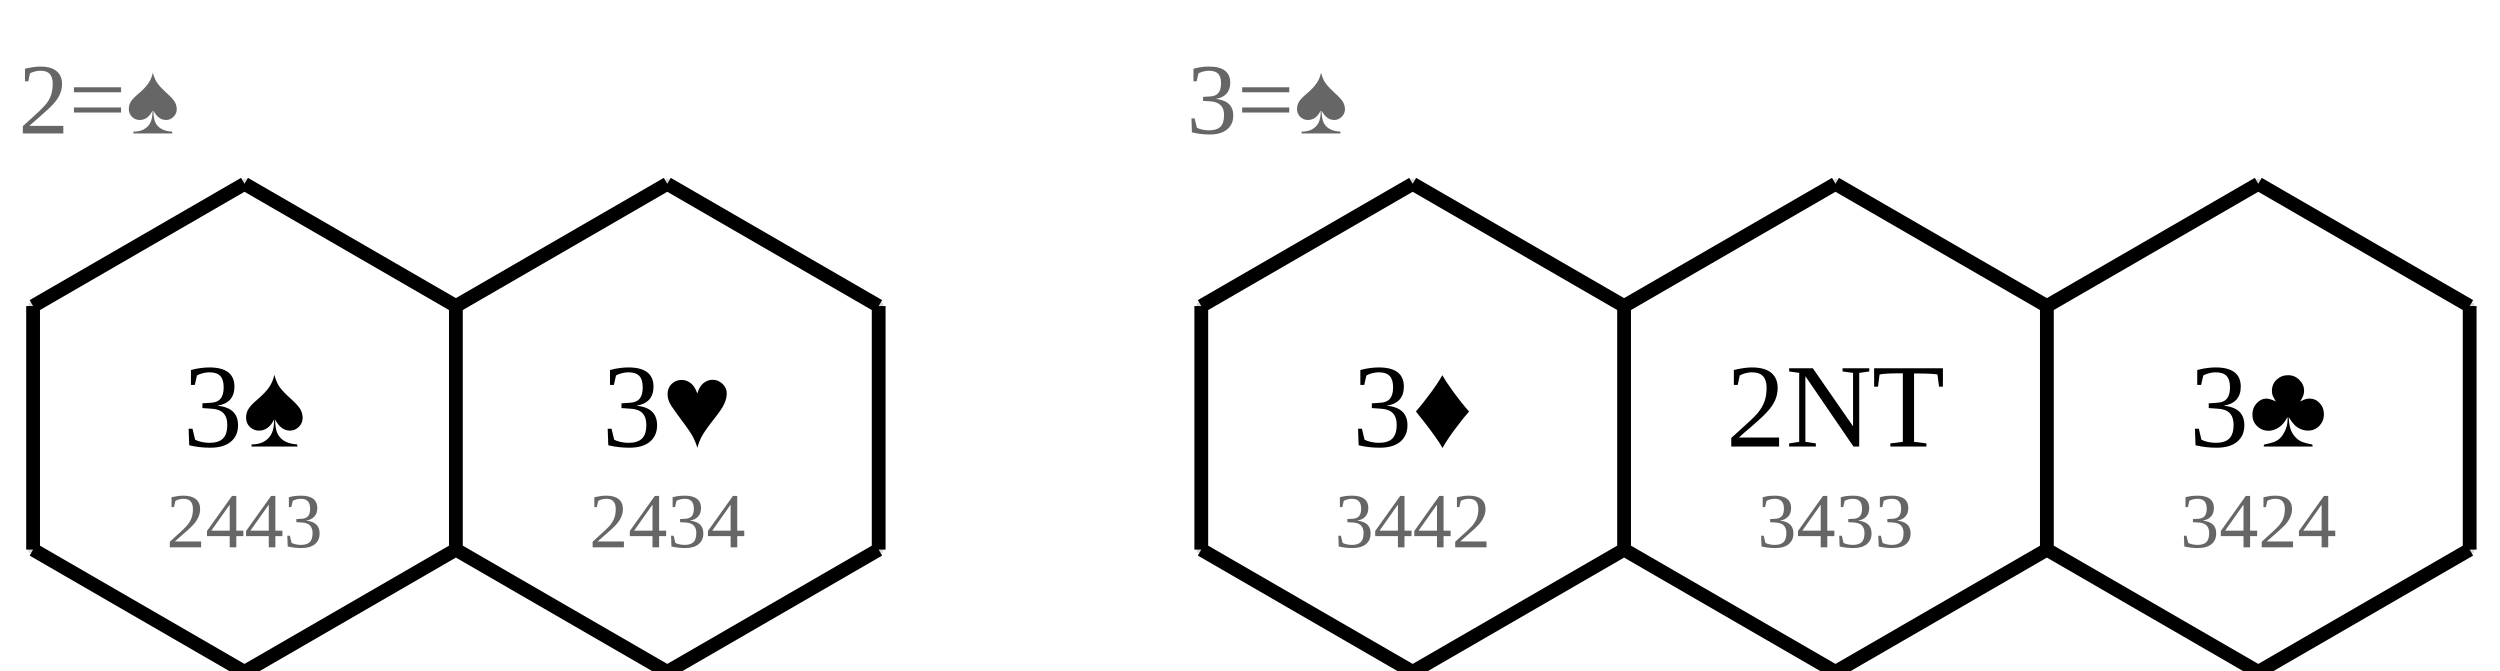
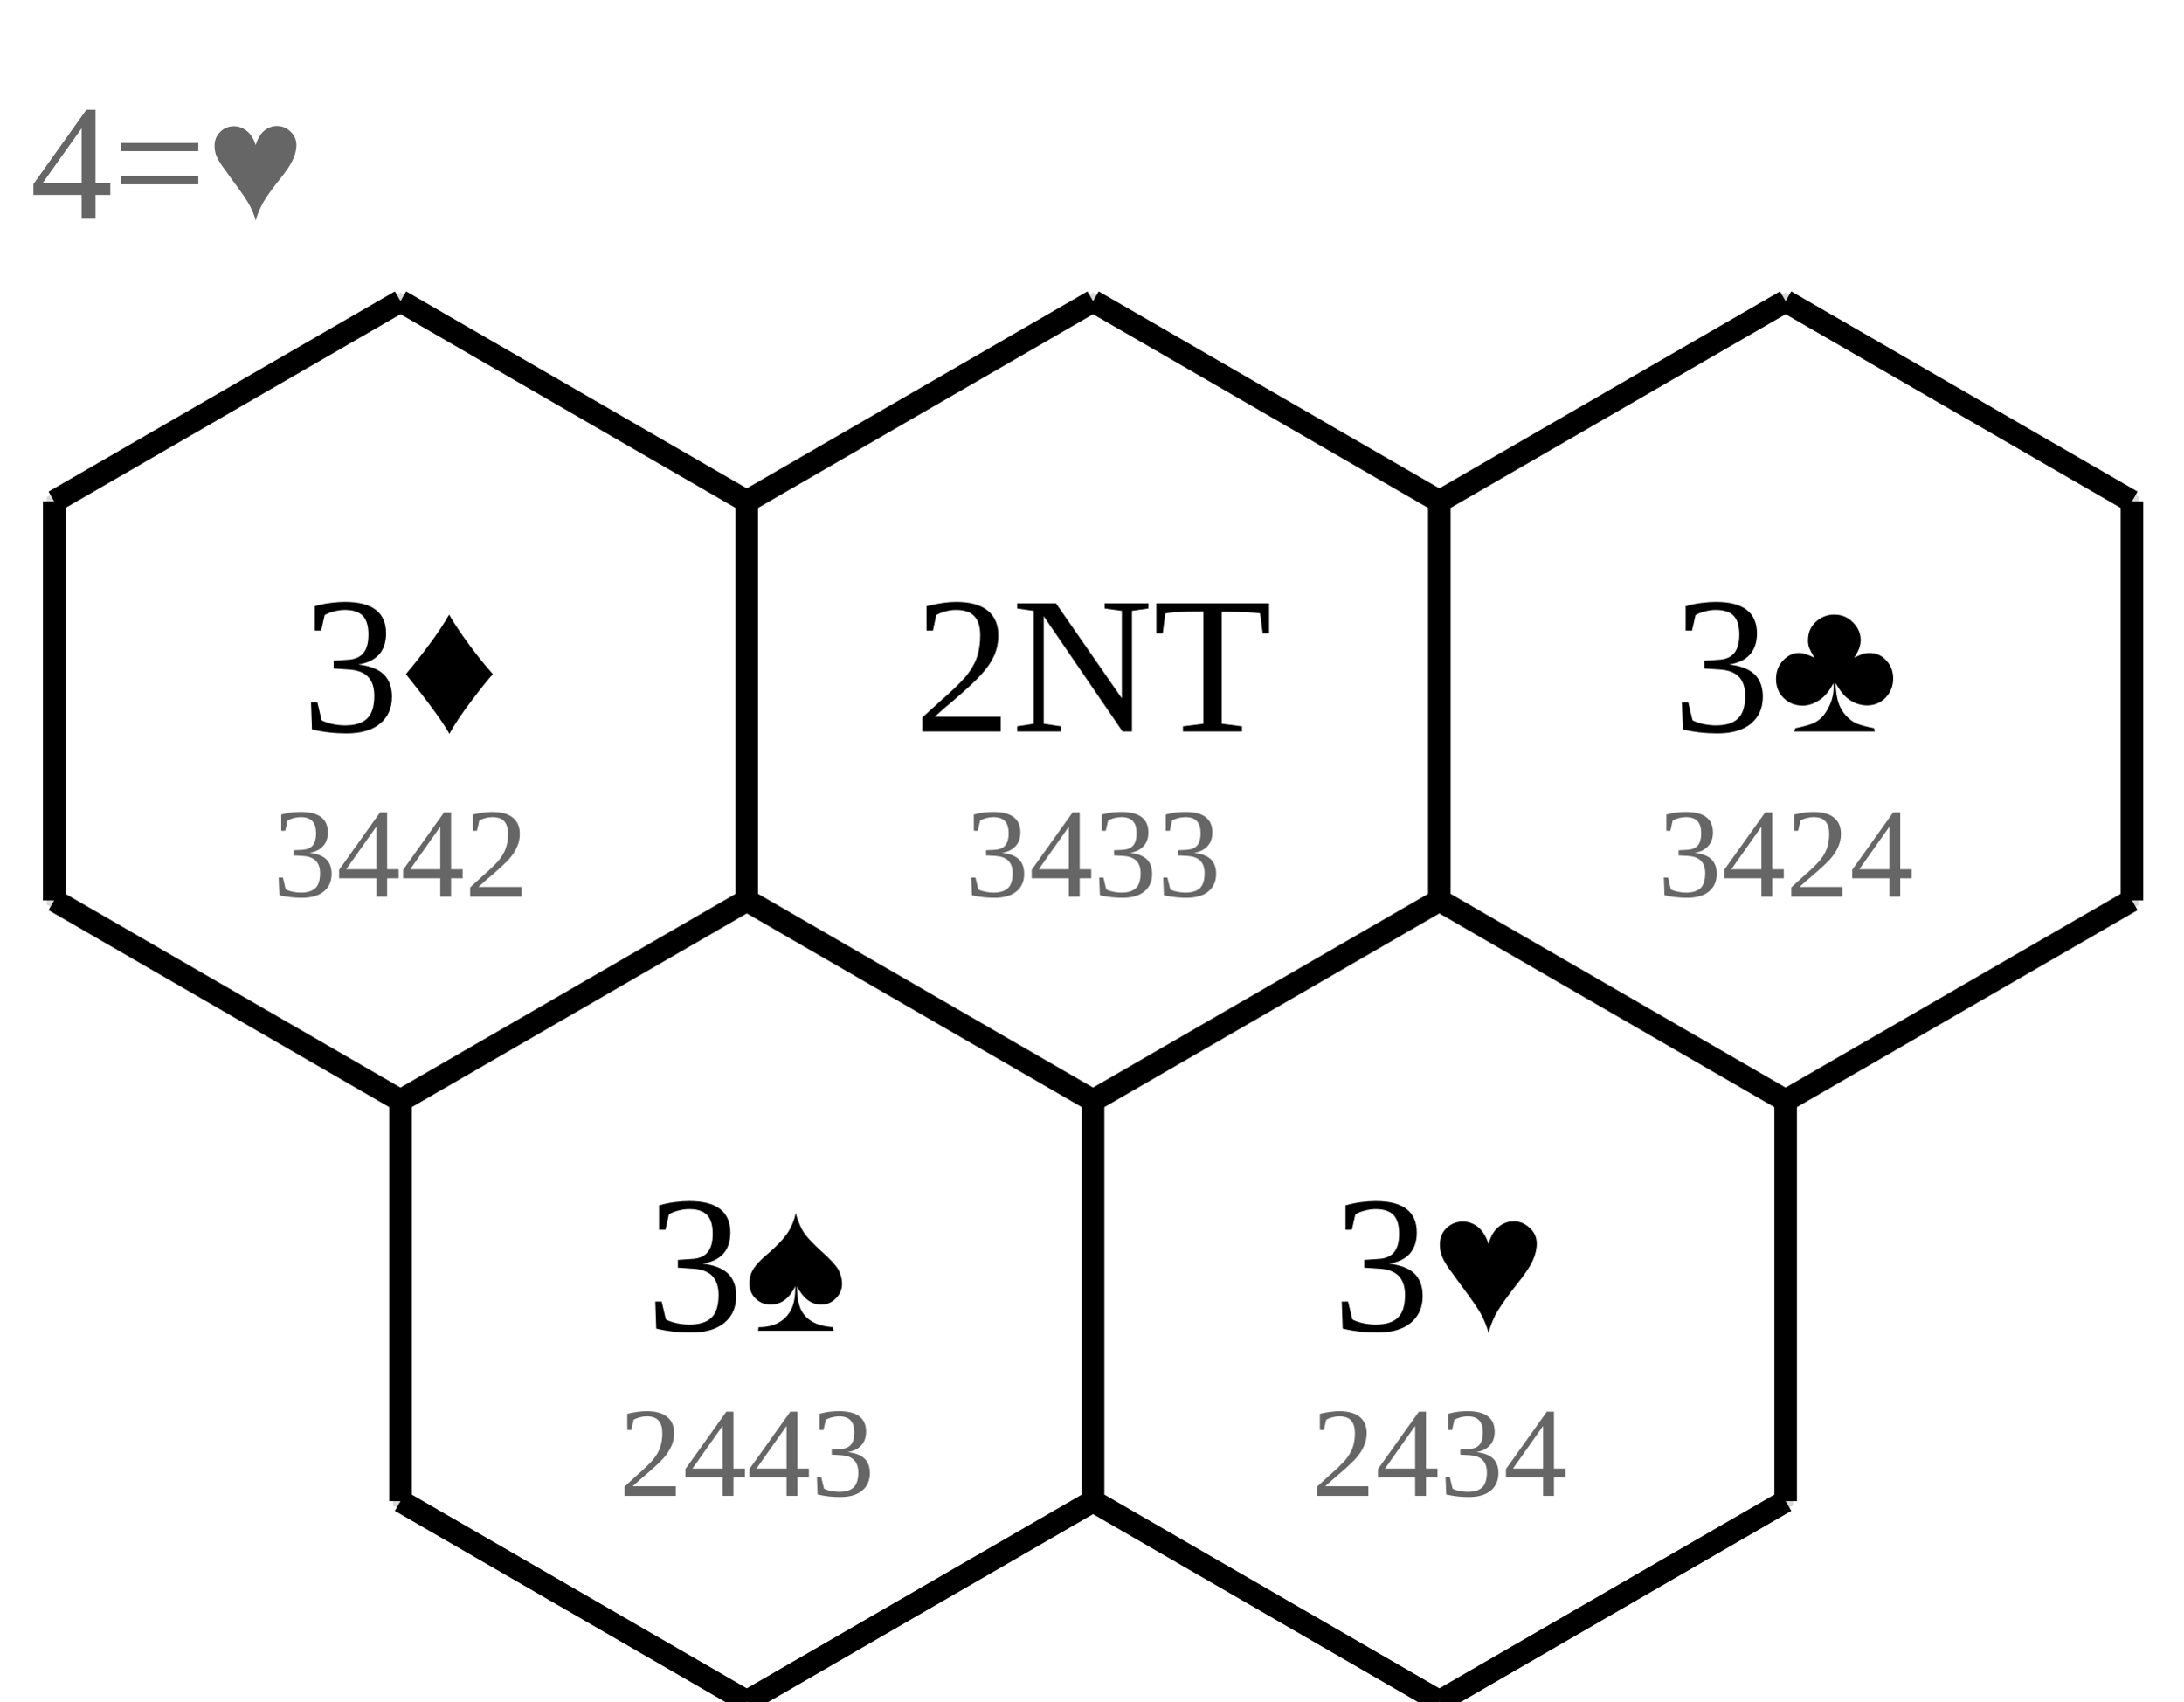
- <svg xmlns="http://www.w3.org/2000/svg" viewBox="0 0 272 73" style="display:block;margin:1em auto;width:100%;max-width:272px" fill="currentColor" font-size="13" text-anchor="middle" dominant-baseline="middle">
+ <svg xmlns="http://www.w3.org/2000/svg" viewBox="0 0 145 113" style="display:block;margin:1em auto;width:100%;max-width:145px" fill="currentColor" font-size="13" text-anchor="middle" dominant-baseline="middle">
  <defs>
    <pattern id="hatch" width="6" height="6" patternUnits="userSpaceOnUse" patternTransform="rotate(45)">
      <path d="M0 0v6" stroke="currentColor" stroke-opacity=".35" />
    </pattern>
  </defs>
  <g transform="translate(0.0,0.0)">
-     <text x="2" y="12" font-size="11" opacity=".6" text-anchor="start">2=♠</text>
-     <path d="M95.6,33.3L72.6,20.0L49.6,33.3L49.6,59.8L72.6,73.1L95.6,59.8ZM49.6,33.3L26.6,20.0L3.6,33.3L3.6,59.8L26.6,73.1L49.6,59.8Z" fill="none" stroke="currentColor" stroke-opacity=".15" />
-     <path d="M95.6,59.8L95.6,33.3M95.6,33.3L72.6,20.0M72.6,20.0L49.6,33.3M49.6,33.3L49.6,59.8M49.6,59.8L72.6,73.1M72.6,73.1L95.6,59.8M49.6,59.8L49.6,33.3M49.6,33.3L26.6,20.0M26.6,20.0L3.6,33.3M3.6,33.3L3.6,59.8M3.6,59.8L26.6,73.1M26.6,73.1L49.6,59.8" fill="none" stroke="currentColor" stroke-width="1.5" />
-     <text x="72.6" y="45.6">3<tspan class="♥">♥</tspan>
+     <text x="2" y="12" font-size="11" opacity=".6" text-anchor="start">4=<tspan class="♥">♥</tspan>
    </text>
-     <text x="72.6" y="57.6" font-size="8.5" opacity=".6">2434</text>
-     <text x="26.6" y="45.6">3♠</text>
-     <text x="26.6" y="57.6" font-size="8.5" opacity=".6">2443</text>
-   </g>
-   <g transform="translate(127.1,0.0)">
-     <text x="2" y="12" font-size="11" opacity=".6" text-anchor="start">3=♠</text>
-     <path d="M141.6,33.3L118.6,20.0L95.6,33.3L95.6,59.8L118.6,73.1L141.6,59.8ZM95.6,33.3L72.6,20.0L49.6,33.3L49.6,59.8L72.6,73.1L95.6,59.8ZM49.6,33.3L26.6,20.0L3.6,33.3L3.6,59.8L26.6,73.1L49.6,59.8Z" fill="none" stroke="currentColor" stroke-opacity=".15" />
-     <path d="M141.6,59.8L141.6,33.3M141.6,33.3L118.6,20.0M118.6,20.0L95.6,33.3M95.6,33.3L95.6,59.8M95.6,59.8L118.6,73.1M118.6,73.1L141.6,59.8M95.6,59.8L95.6,33.3M95.6,33.3L72.6,20.0M72.6,20.0L49.6,33.3M49.6,33.3L49.6,59.8M49.6,59.8L72.6,73.1M72.6,73.1L95.6,59.8M49.6,59.8L49.6,33.3M49.6,33.3L26.6,20.0M26.6,20.0L3.6,33.3M3.6,33.3L3.6,59.8M3.6,59.8L26.6,73.1M26.6,73.1L49.6,59.8" fill="none" stroke="currentColor" stroke-width="1.5" />
+     <path d="M118.6,73.1L95.6,59.8L72.6,73.1L72.6,99.7L95.6,113.0L118.6,99.7ZM72.6,73.1L49.6,59.8L26.6,73.1L26.6,99.7L49.6,113.0L72.6,99.7ZM141.6,33.3L118.6,20.0L95.6,33.3L95.6,59.8L118.6,73.1L141.6,59.8ZM95.6,33.3L72.6,20.0L49.6,33.3L49.6,59.8L72.6,73.1L95.6,59.8ZM49.6,33.3L26.6,20.0L3.6,33.3L3.6,59.8L26.6,73.1L49.6,59.8Z" fill="none" stroke="currentColor" stroke-opacity=".15" />
+     <path d="M118.6,99.7L118.6,73.1M118.6,73.1L95.6,59.8M95.6,59.8L72.6,73.1M72.6,73.1L72.6,99.7M72.6,99.7L95.6,113.0M95.6,113.0L118.6,99.7M72.6,99.7L72.6,73.1M72.6,73.1L49.6,59.8M49.6,59.8L26.6,73.1M26.6,73.1L26.6,99.7M26.6,99.7L49.6,113.0M49.6,113.0L72.6,99.7M141.6,59.8L141.6,33.3M141.6,33.3L118.6,20.0M118.6,20.0L95.6,33.3M95.6,33.3L95.6,59.8M95.6,59.8L118.6,73.1M118.6,73.1L141.6,59.8M95.6,59.8L95.6,33.3M95.6,33.3L72.6,20.0M72.6,20.0L49.6,33.3M49.6,33.3L49.6,59.8M49.6,59.8L72.6,73.1M72.6,73.1L95.6,59.8M49.6,59.8L49.6,33.3M49.6,33.3L26.6,20.0M26.6,20.0L3.6,33.3M3.6,33.3L3.6,59.8M3.6,59.8L26.6,73.1M26.6,73.1L49.6,59.8" fill="none" stroke="currentColor" stroke-width="1.5" />
+     <text x="95.6" y="85.4">3<tspan class="♥">♥</tspan>
+     </text>
+     <text x="95.6" y="97.4" font-size="8.5" opacity=".6">2434</text>
+     <text x="49.6" y="85.4">3♠</text>
+     <text x="49.6" y="97.4" font-size="8.5" opacity=".6">2443</text>
    <text x="118.6" y="45.6">3♣</text>
    <text x="118.6" y="57.6" font-size="8.5" opacity=".6">3424</text>
    <text x="72.6" y="45.6">2NT</text>
    <text x="72.6" y="57.6" font-size="8.5" opacity=".6">3433</text>
    <text x="26.6" y="45.6">3<tspan class="♦">♦</tspan>
    </text>
    <text x="26.6" y="57.6" font-size="8.5" opacity=".6">3442</text>
  </g>
</svg>
